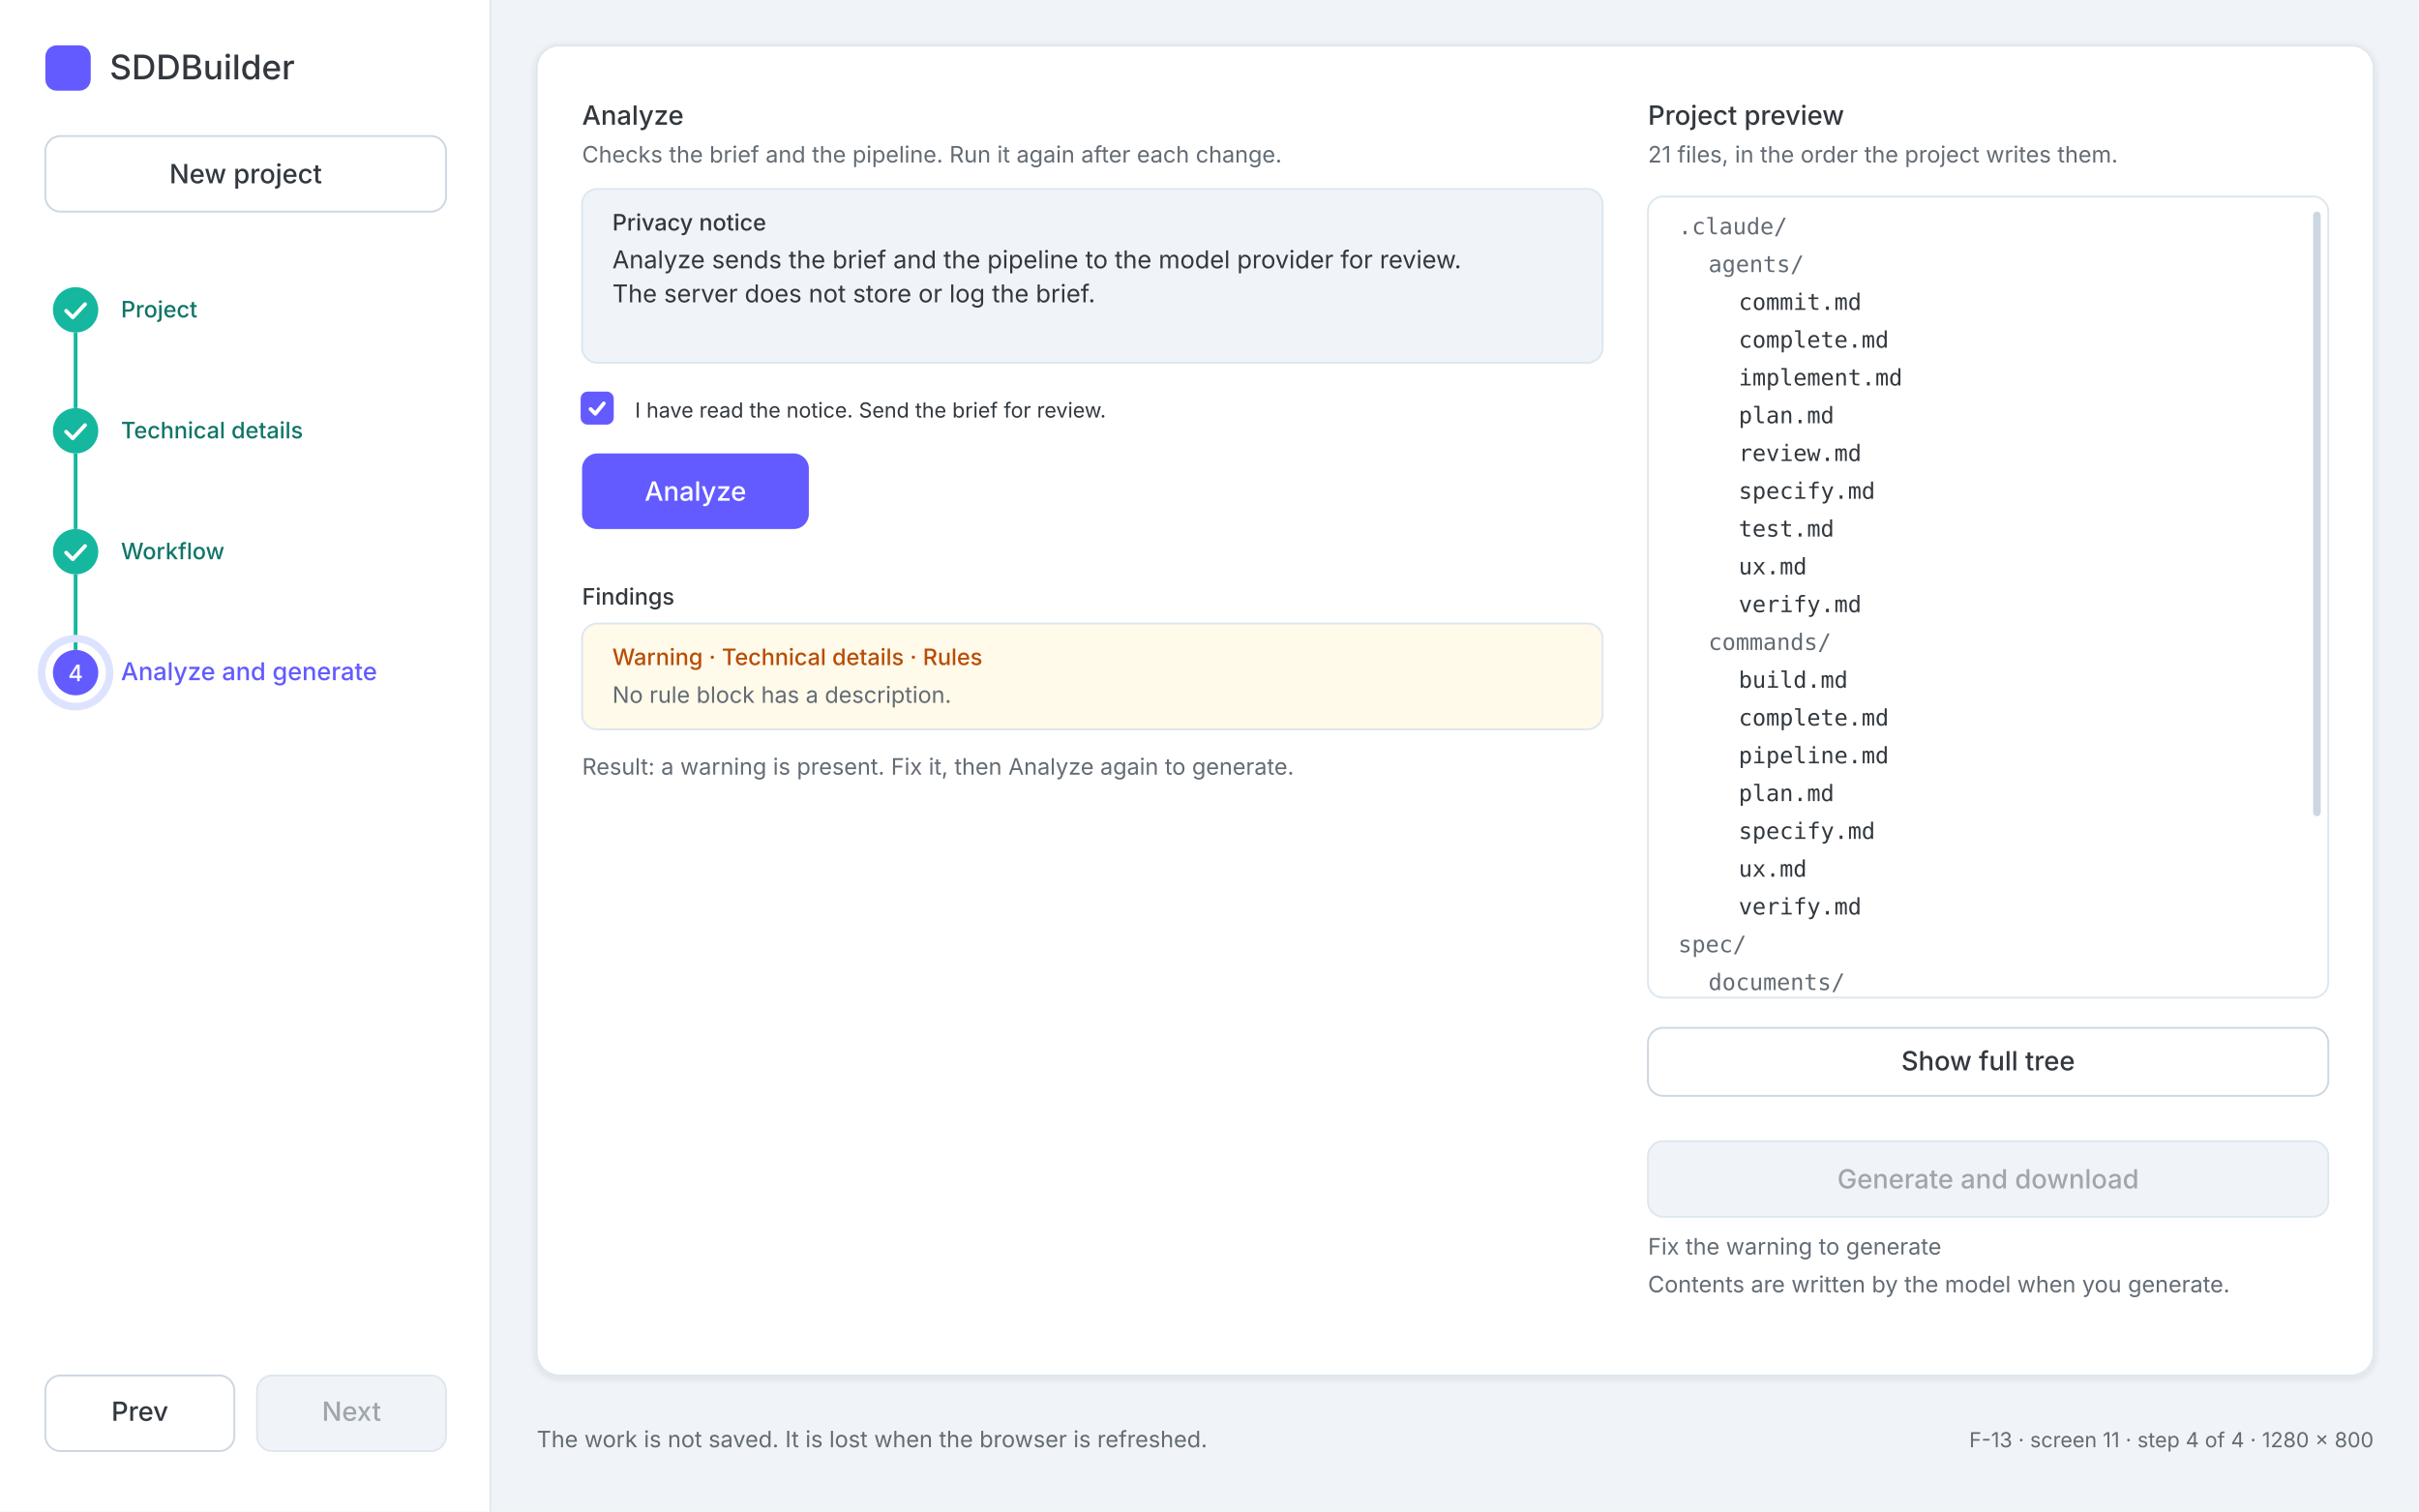
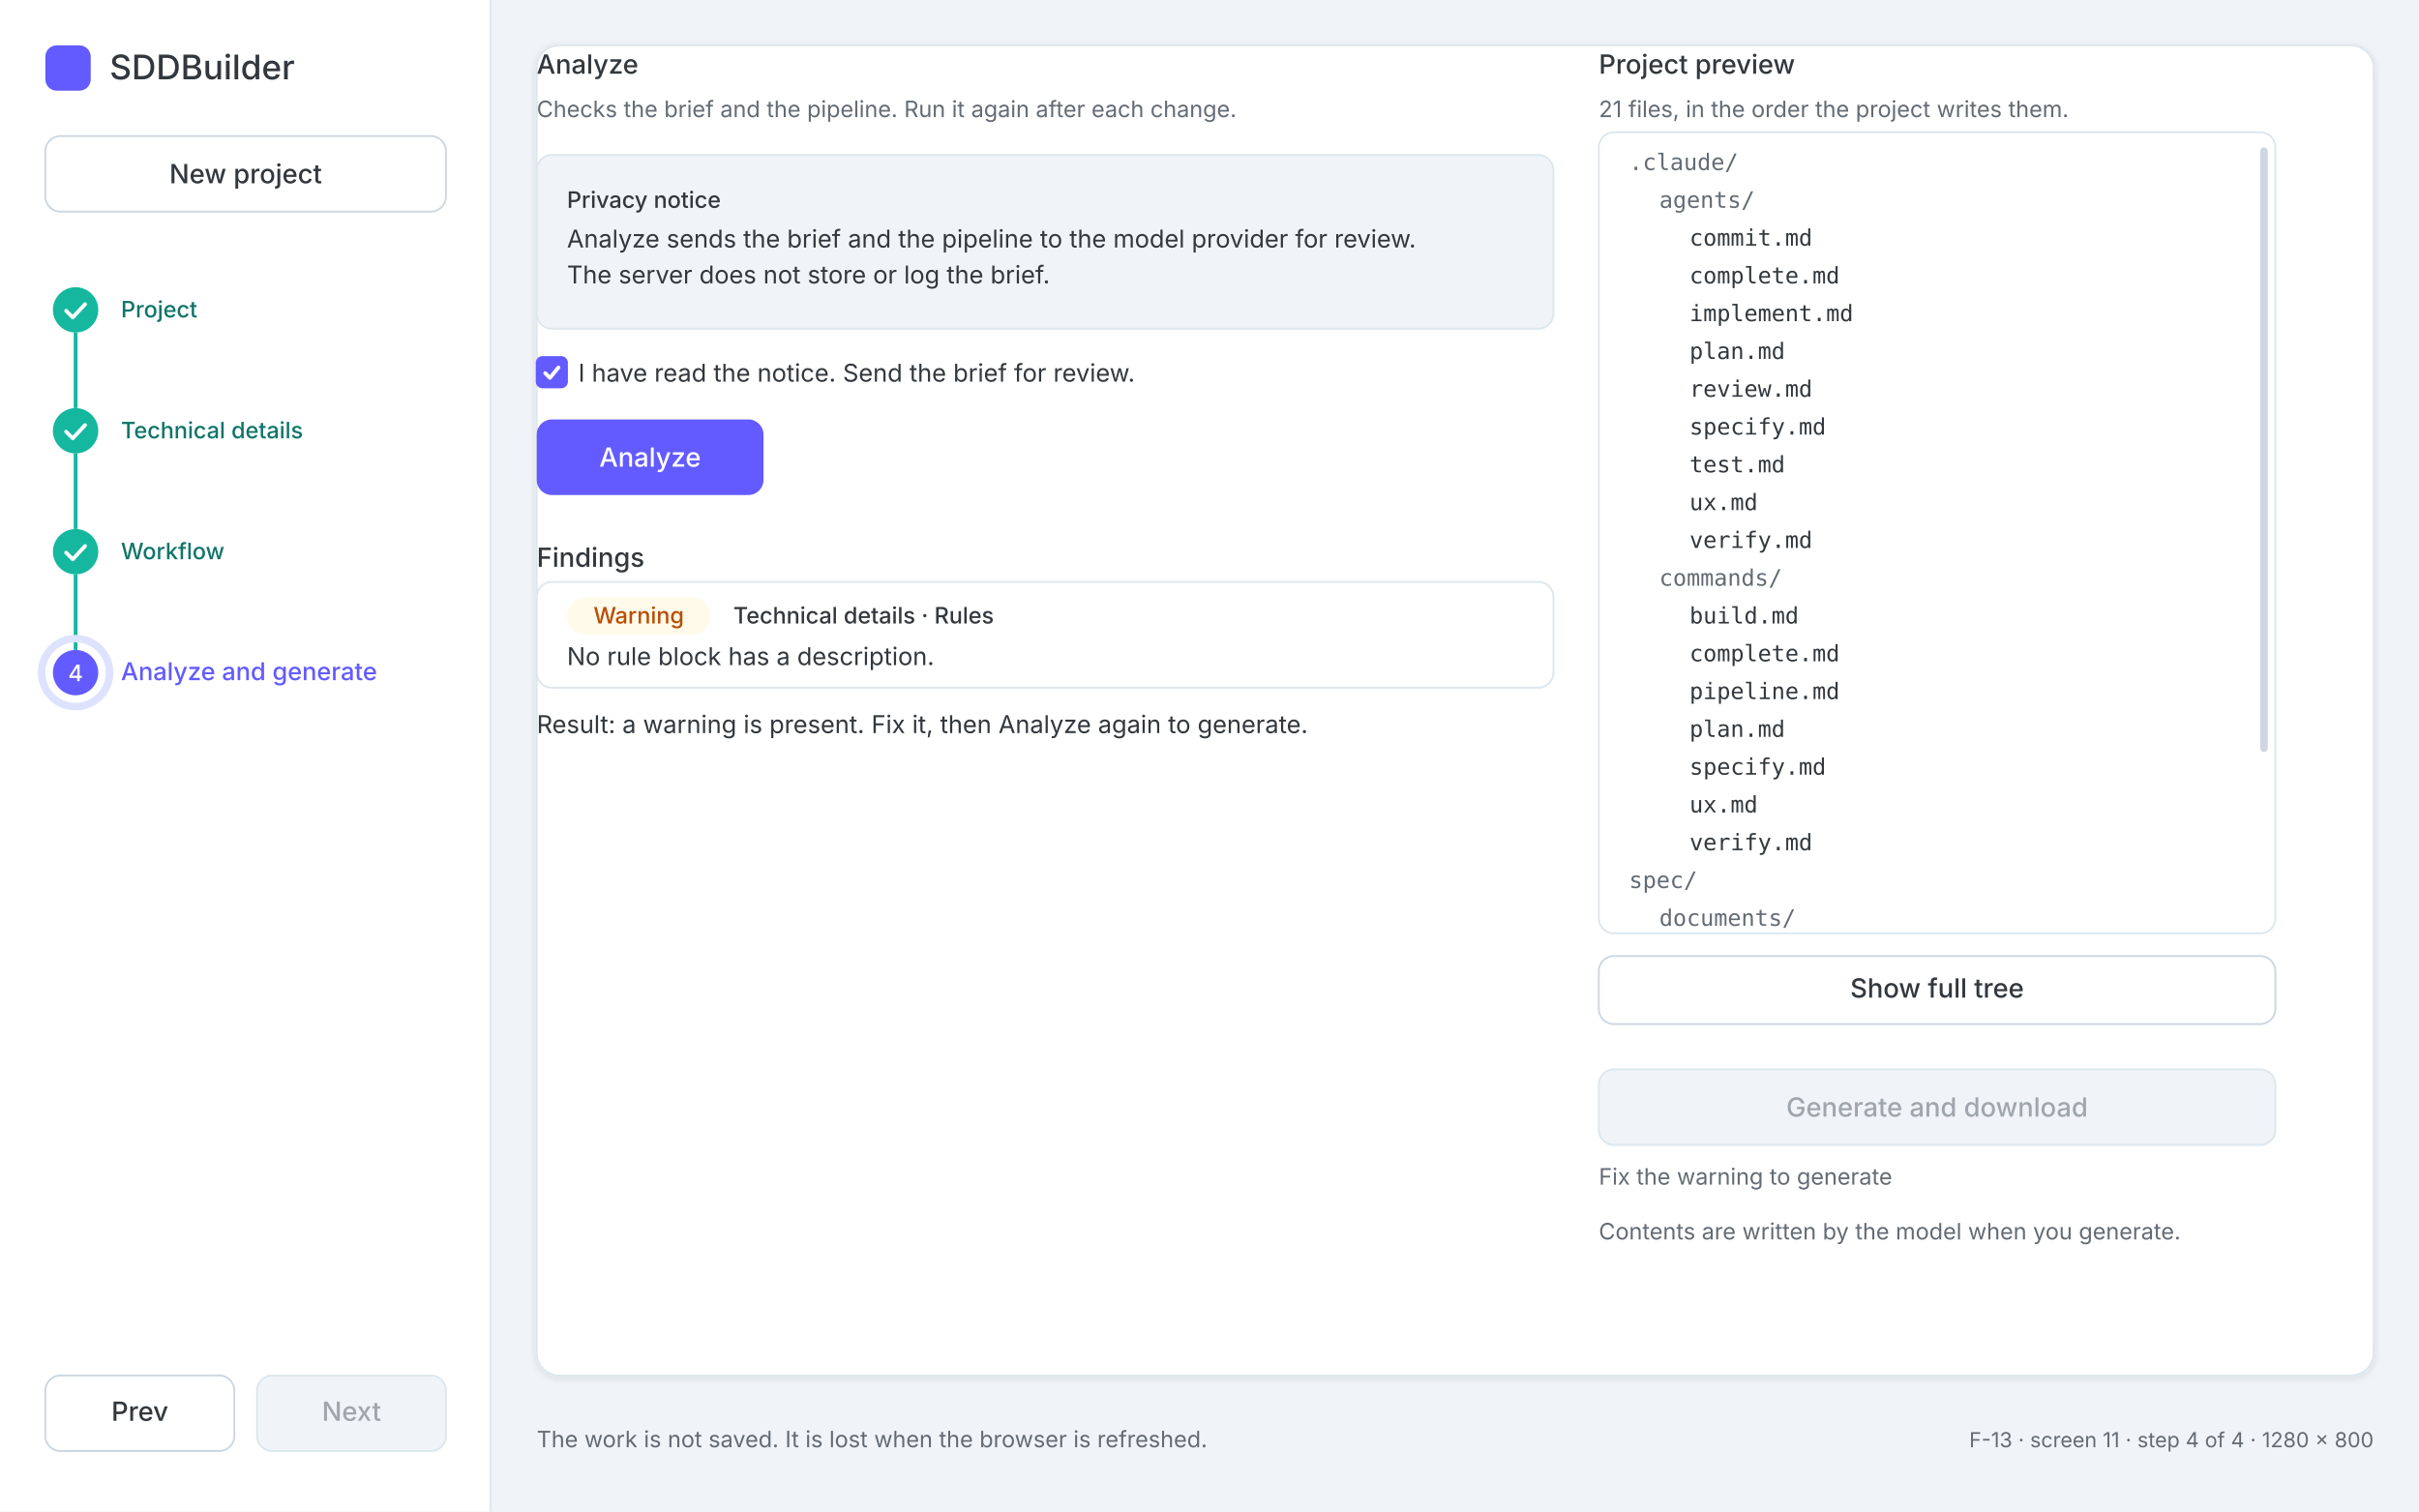
<svg xmlns="http://www.w3.org/2000/svg" width="1280" height="800" viewBox="0 0 1280 800">
  <defs>
    <filter id="sh" x="-5%" y="-5%" width="110%" height="115%">
      <feDropShadow dx="0" dy="1" stdDeviation="2" flood-color="#32383E" flood-opacity="0.12" />
    </filter>
  </defs>
  <style>
text{font-family:Inter,system-ui,-apple-system,"Segoe UI",sans-serif;font-size:13px;fill:#32383E}
.brand{font-size:18px;font-weight:500}
.btnText{font-size:14px;font-weight:500;fill:#FFFFFF}
.btnDark{font-size:14px;font-weight:500;fill:#32383E}
.navOff{font-size:14px;font-weight:500;fill:#9FA6AD}
.h1{font-size:16px;font-weight:500}
.h2{font-size:14px;font-weight:500}
.b12{font-size:12px;font-weight:500}
.muted{font-size:12px;fill:#636B74}
.caption{font-size:11px;fill:#636B74}
.label-cur{font-size:13px;font-weight:500;fill:#635BFF}
.label-done{font-size:12px;font-weight:500;fill:#107569}
.label-todo{font-size:12px;font-weight:500;fill:#636B74}
.num{font-size:12px;font-weight:500;fill:#FFFFFF}
.num-todo{font-size:12px;font-weight:500;fill:#636B74}
.disText{font-size:14px;font-weight:500;fill:#9FA6AD}
.pill{font-size:12px;font-weight:500}
.tree{font-family:"ui-monospace",Menlo,Consolas,monospace;font-size:12px;fill:#32383E}
.dir{fill:#636B74}
- .errT{font-size:11px;fill:#BB241A}
.tagT{font-size:10px;font-weight:500;fill:#635BFF}
.card{fill:#FFFFFF;stroke:#DDE7EE}
.btnP{fill:#635BFF}
.btn{fill:#FFFFFF;stroke:#CDD7E1}
.btnOff{fill:#F0F4F8;stroke:#DDE7EE}
.ring{fill:none;stroke:#DDE3FF;stroke-width:4}
.node-todo{fill:#FFFFFF;stroke:#CDD7E1;stroke-width:1.5}
.node-cur{fill:#635BFF}
.node-done{fill:#15B79F}
.check{fill:none;stroke:#FFFFFF;stroke-width:2;stroke-linecap:round;stroke-linejoin:round}
.line-todo{stroke:#CDD7E1;stroke-width:2}
.line-done{stroke:#15B79F;stroke-width:2}
.row{fill:#FFFFFF;stroke:#DDE7EE}
.panel{fill:#FFFFFF;stroke:#DDE7EE}
.thumb{fill:#CDD7E1}
</style>
  <rect width="1280" height="800" fill="#F0F4F8" />
  <rect x="0" y="0" width="260" height="800" fill="#FFFFFF" />
  <rect x="259" y="0" width="1" height="800" fill="#DDE7EE" />
  <rect x="24" y="24" width="24" height="24" rx="6" fill="#635BFF" />
  <text x="58" y="42" class="brand">SDDBuilder</text>
  <rect x="24" y="72" width="212" height="40" rx="8" class="btn" />
  <text x="130" y="97" class="btnDark" text-anchor="middle">New project</text>
  <line x1="40" y1="176" x2="40" y2="216" class="line-done" />
  <line x1="40" y1="240" x2="40" y2="280" class="line-done" />
  <line x1="40" y1="304" x2="40" y2="344" class="line-done" />
  <circle class="node-done" cx="40" cy="164" r="12" />
  <path class="check" d="M35 164.5 L38.5 168 L45 161" />
  <text class="label-done" x="64" y="168">Project</text>
  <circle class="node-done" cx="40" cy="228" r="12" />
  <path class="check" d="M35 228.5 L38.5 232 L45 225" />
  <text class="label-done" x="64" y="232">Technical details</text>
  <circle class="node-done" cx="40" cy="292" r="12" />
  <path class="check" d="M35 292.5 L38.5 296 L45 289" />
  <text class="label-done" x="64" y="296">Workflow</text>
  <circle class="ring" cx="40" cy="356" r="18" />
  <circle class="node-cur" cx="40" cy="356" r="12" />
  <text class="num" x="40" y="360.5" text-anchor="middle">4</text>
  <text class="label-cur" x="64" y="360">Analyze and generate</text>
  <g>
    <rect class="btn" x="24" y="728" width="100" height="40" rx="8" />
    <text class="btnDark" x="74" y="752" text-anchor="middle">Prev</text>
  </g>
  <g>
    <rect class="btnOff" x="136" y="728" width="100" height="40" rx="8" />
    <text class="navOff" x="186" y="752" text-anchor="middle">Next</text>
  </g>
  <rect x="284" y="24" width="972" height="704" rx="12" class="card" filter="url(#sh)" />
-   <text x="308" y="66" class="h2">Analyze</text>
-   <text x="308" y="86" class="muted">Checks the brief and the pipeline. Run it again after each change.</text>
-   <rect x="308" y="100" width="540" height="92" rx="8" fill="#F0F4F8" stroke="#DDE7EE" />
-   <text x="324" y="122" class="b12">Privacy notice</text>
-   <text x="324" y="142">Analyze sends the brief and the pipeline to the model provider for review.</text>
-   <text x="324" y="160">The server does not store or log the brief.</text>
+   <text x="284" y="39" class="h2">Analyze</text>
+   <text x="284" y="62" class="muted">Checks the brief and the pipeline. Run it again after each change.</text>
+   <rect x="284" y="82" width="538" height="92" rx="8" fill="#F0F4F8" stroke="#DDE7EE" stroke-width="1" />
+   <text x="300" y="110" class="b12">Privacy notice</text>
+   <text x="300" y="131">Analyze sends the brief and the pipeline to the model provider for review.</text>
+   <text x="300" y="150">The server does not store or log the brief.</text>
+   <rect x="284" y="189" width="16" height="16" rx="3" fill="#635BFF" stroke="#635BFF" stroke-width="1" />
+   <path class="check" d="M288.5 197.5 L291 200 L295.5 194.5" />
+   <text x="306" y="202">I have read the notice. Send the brief for review.</text>
+   <rect x="284" y="222" width="120" height="40" rx="8" class="btnP" />
+   <text x="344" y="247" class="btnText" text-anchor="middle">Analyze</text>
+   <text x="284" y="300" class="h2">Findings</text>
  <g>
-     <rect x="308" y="208" width="16" height="16" rx="3" fill="#635BFF" stroke="#635BFF" stroke-width="1.5" />
-     <path class="check" d="M312.5 216.5 L315 219 L319.5 213.5" />
+     <rect x="284" y="308" width="538" height="56" rx="8" class="row" />
+     <rect x="300" y="316" width="76" height="20" rx="10" fill="#FFFAEA" />
+     <text x="338" y="330" class="pill" text-anchor="middle" style="fill:#B84D05">Warning</text>
+     <text x="388" y="330" class="b12">Technical details · Rules</text>
+     <text x="300" y="352">No rule block has a description.</text>
  </g>
-   <text x="336" y="221" style="font-size:11px">I have read the notice. Send the brief for review.</text>
+   <text x="284" y="388">Result: a warning is present. Fix it, then Analyze again to generate.</text>
+   <text x="846" y="39" class="h2">Project preview</text>
+   <text x="846" y="62" class="muted">21 files, in the order the project writes them.</text>
+   <clipPath id="clipCol">
+     <rect x="846" y="70" width="358" height="424" rx="8" />
+   </clipPath>
+   <rect class="panel" x="846" y="70" width="358" height="424" rx="8" />
+   <g clip-path="url(#clipCol)">
+     <text x="862" y="90" class="tree dir">.claude/</text>
+     <text x="878" y="110" class="tree dir">agents/</text>
+     <text x="894" y="130" class="tree">commit.md</text>
+     <text x="894" y="150" class="tree">complete.md</text>
+     <text x="894" y="170" class="tree">implement.md</text>
+     <text x="894" y="190" class="tree">plan.md</text>
+     <text x="894" y="210" class="tree">review.md</text>
+     <text x="894" y="230" class="tree">specify.md</text>
+     <text x="894" y="250" class="tree">test.md</text>
+     <text x="894" y="270" class="tree">ux.md</text>
+     <text x="894" y="290" class="tree">verify.md</text>
+     <text x="878" y="310" class="tree dir">commands/</text>
+     <text x="894" y="330" class="tree">build.md</text>
+     <text x="894" y="350" class="tree">complete.md</text>
+     <text x="894" y="370" class="tree">pipeline.md</text>
+     <text x="894" y="390" class="tree">plan.md</text>
+     <text x="894" y="410" class="tree">specify.md</text>
+     <text x="894" y="430" class="tree">ux.md</text>
+     <text x="894" y="450" class="tree">verify.md</text>
+     <text x="862" y="470" class="tree dir">spec/</text>
+     <text x="878" y="490" class="tree dir">documents/</text>
+     <text x="894" y="510" class="tree">process.md</text>
+     <text x="878" y="530" class="tree dir">specifications/</text>
+     <text x="894" y="550" class="tree dir">F-00-template/</text>
+     <text x="910" y="570" class="tree">plan.md</text>
+     <text x="910" y="590" class="tree">progress.md</text>
+     <text x="910" y="610" class="tree">stories.md</text>
+     <text x="862" y="630" class="tree">CLAUDE.md</text>
+   </g>
+   <rect class="thumb" x="1196" y="78" width="4" height="320" rx="2" />
  <g>
-     <rect class="btnP" x="308" y="240" width="120" height="40" rx="8" />
-     <text class="btnText" x="368" y="265" text-anchor="middle">Analyze</text>
+     <rect x="846" y="506" width="358" height="36" rx="8" class="btn" />
+     <text x="1025.0" y="528" class="btnDark" text-anchor="middle">Show full tree</text>
  </g>
-   <text x="308" y="320" class="b12">Findings</text>
-   <rect x="308" y="330" width="540" height="56" rx="8" fill="#FFFAEA" stroke="#DDE7EE" />
-   <text x="324" y="352" class="b12" style="fill:#B84D05">Warning · Technical details · Rules</text>
-   <text x="324" y="372" class="muted">No rule block has a description.</text>
-   <text x="308" y="410" class="muted">Result: a warning is present. Fix it, then Analyze again to generate.</text>
-   <text x="872" y="66" class="h2">Project preview</text>
-   <text x="872" y="86" class="muted">21 files, in the order the project writes them.</text>
-   <clipPath id="clipCol">
-     <rect x="872" y="104" width="360" height="424" rx="8" />
-   </clipPath>
-   <rect class="panel" x="872" y="104" width="360" height="424" rx="8" />
-   <g clip-path="url(#clipCol)">
-     <text x="888" y="124" class="tree dir">.claude/</text>
-     <text x="904" y="144" class="tree dir">agents/</text>
-     <text x="920" y="164" class="tree">commit.md</text>
-     <text x="920" y="184" class="tree">complete.md</text>
-     <text x="920" y="204" class="tree">implement.md</text>
-     <text x="920" y="224" class="tree">plan.md</text>
-     <text x="920" y="244" class="tree">review.md</text>
-     <text x="920" y="264" class="tree">specify.md</text>
-     <text x="920" y="284" class="tree">test.md</text>
-     <text x="920" y="304" class="tree">ux.md</text>
-     <text x="920" y="324" class="tree">verify.md</text>
-     <text x="904" y="344" class="tree dir">commands/</text>
-     <text x="920" y="364" class="tree">build.md</text>
-     <text x="920" y="384" class="tree">complete.md</text>
-     <text x="920" y="404" class="tree">pipeline.md</text>
-     <text x="920" y="424" class="tree">plan.md</text>
-     <text x="920" y="444" class="tree">specify.md</text>
-     <text x="920" y="464" class="tree">ux.md</text>
-     <text x="920" y="484" class="tree">verify.md</text>
-     <text x="888" y="504" class="tree dir">spec/</text>
-     <text x="904" y="524" class="tree dir">documents/</text>
-     <text x="920" y="544" class="tree">process.md</text>
-     <text x="904" y="564" class="tree dir">specifications/</text>
-     <text x="920" y="584" class="tree dir">F-00-template/</text>
-     <text x="936" y="604" class="tree">plan.md</text>
-     <text x="936" y="624" class="tree">progress.md</text>
-     <text x="936" y="644" class="tree">stories.md</text>
-     <text x="888" y="664" class="tree">CLAUDE.md</text>
-   </g>
-   <rect class="thumb" x="1224" y="112" width="4" height="320" rx="2" />
-   <g>
-     <rect class="btn" x="872" y="544" width="360" height="36" rx="8" />
-     <text class="btnDark" x="1052" y="566.5" text-anchor="middle">Show full tree</text>
-   </g>
-   <g>
-     <rect class="btnOff" x="872" y="604" width="360" height="40" rx="8" />
-     <text class="disText" x="1052" y="629" text-anchor="middle">Generate and download</text>
-   </g>
-   <text x="872" y="664" class="muted">Fix the warning to generate</text>
-   <text x="872" y="684" class="muted">Contents are written by the model when you generate.</text>
+   <rect x="846" y="566" width="358" height="40" rx="8" class="btnOff" />
+   <text x="1025.0" y="591" class="disText" text-anchor="middle">Generate and download</text>
+   <text x="846" y="627" class="muted">Fix the warning to generate</text>
+   <text x="846" y="656" class="muted">Contents are written by the model when you generate.</text>
  <text x="284" y="766" class="muted">The work is not saved. It is lost when the browser is refreshed.</text>
  <text x="1256" y="766" class="caption" text-anchor="end">F-13 · screen 11 · step 4 of 4 · 1280 × 800</text>
</svg>
